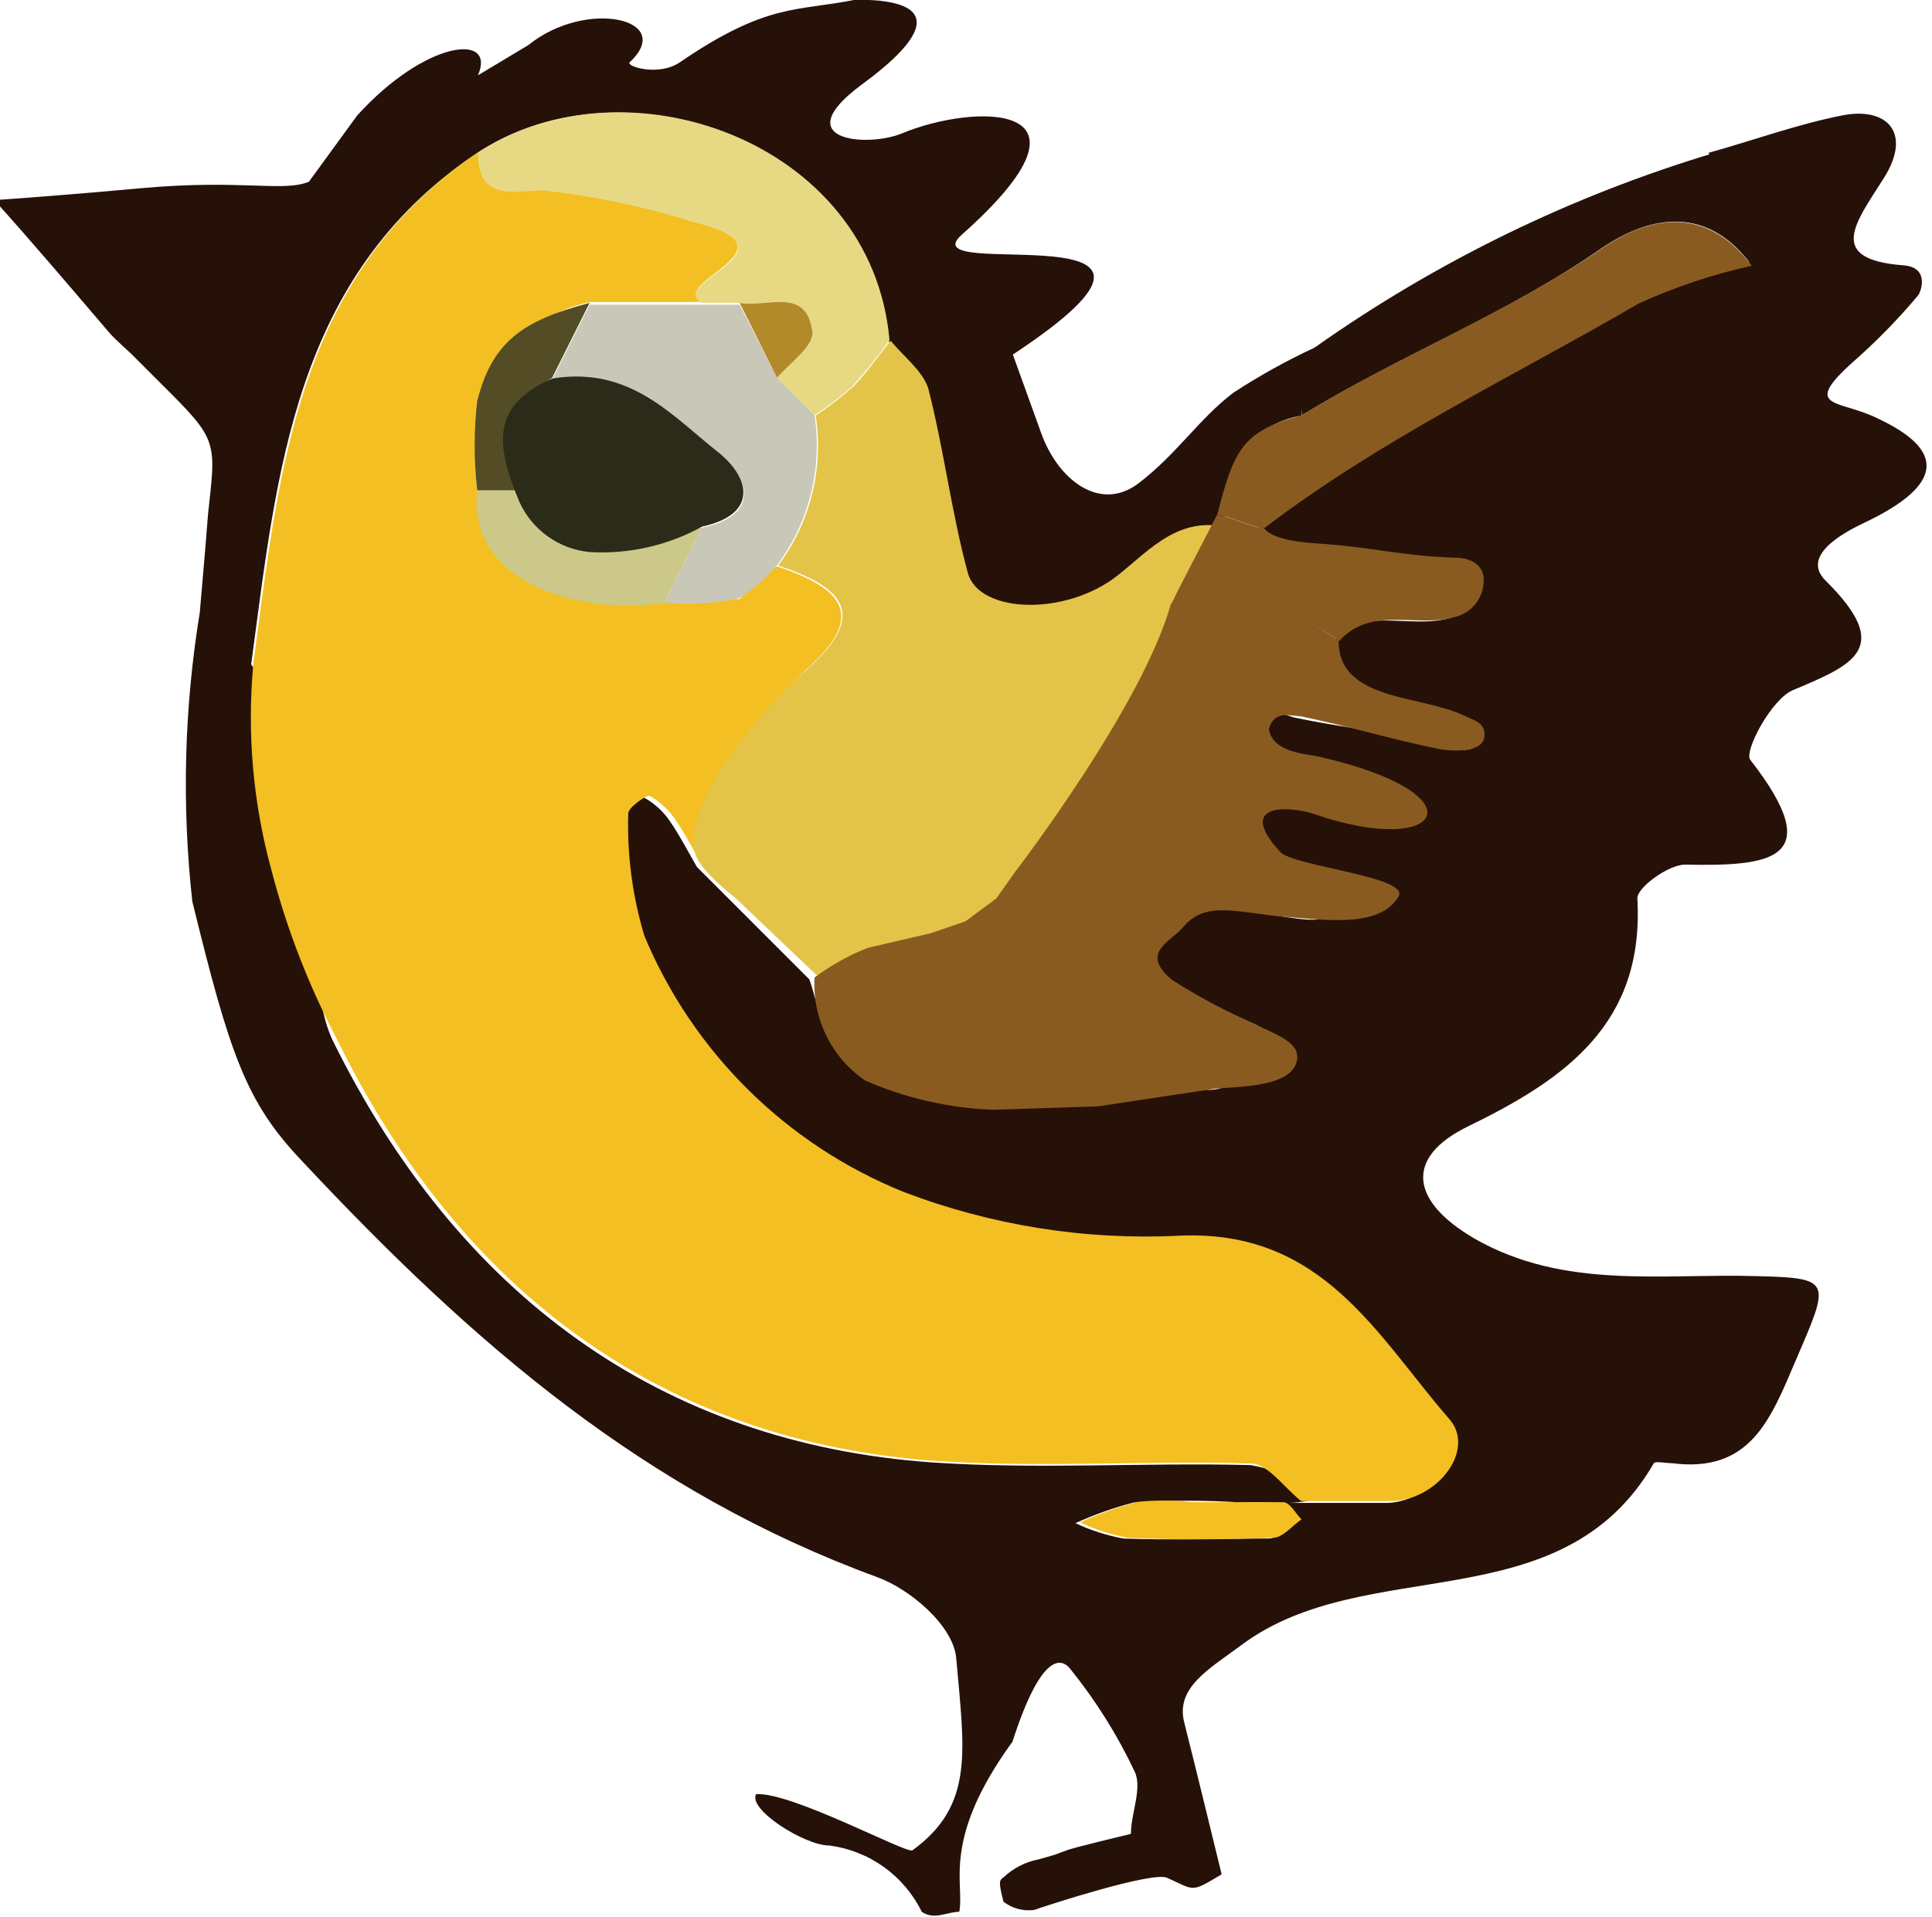
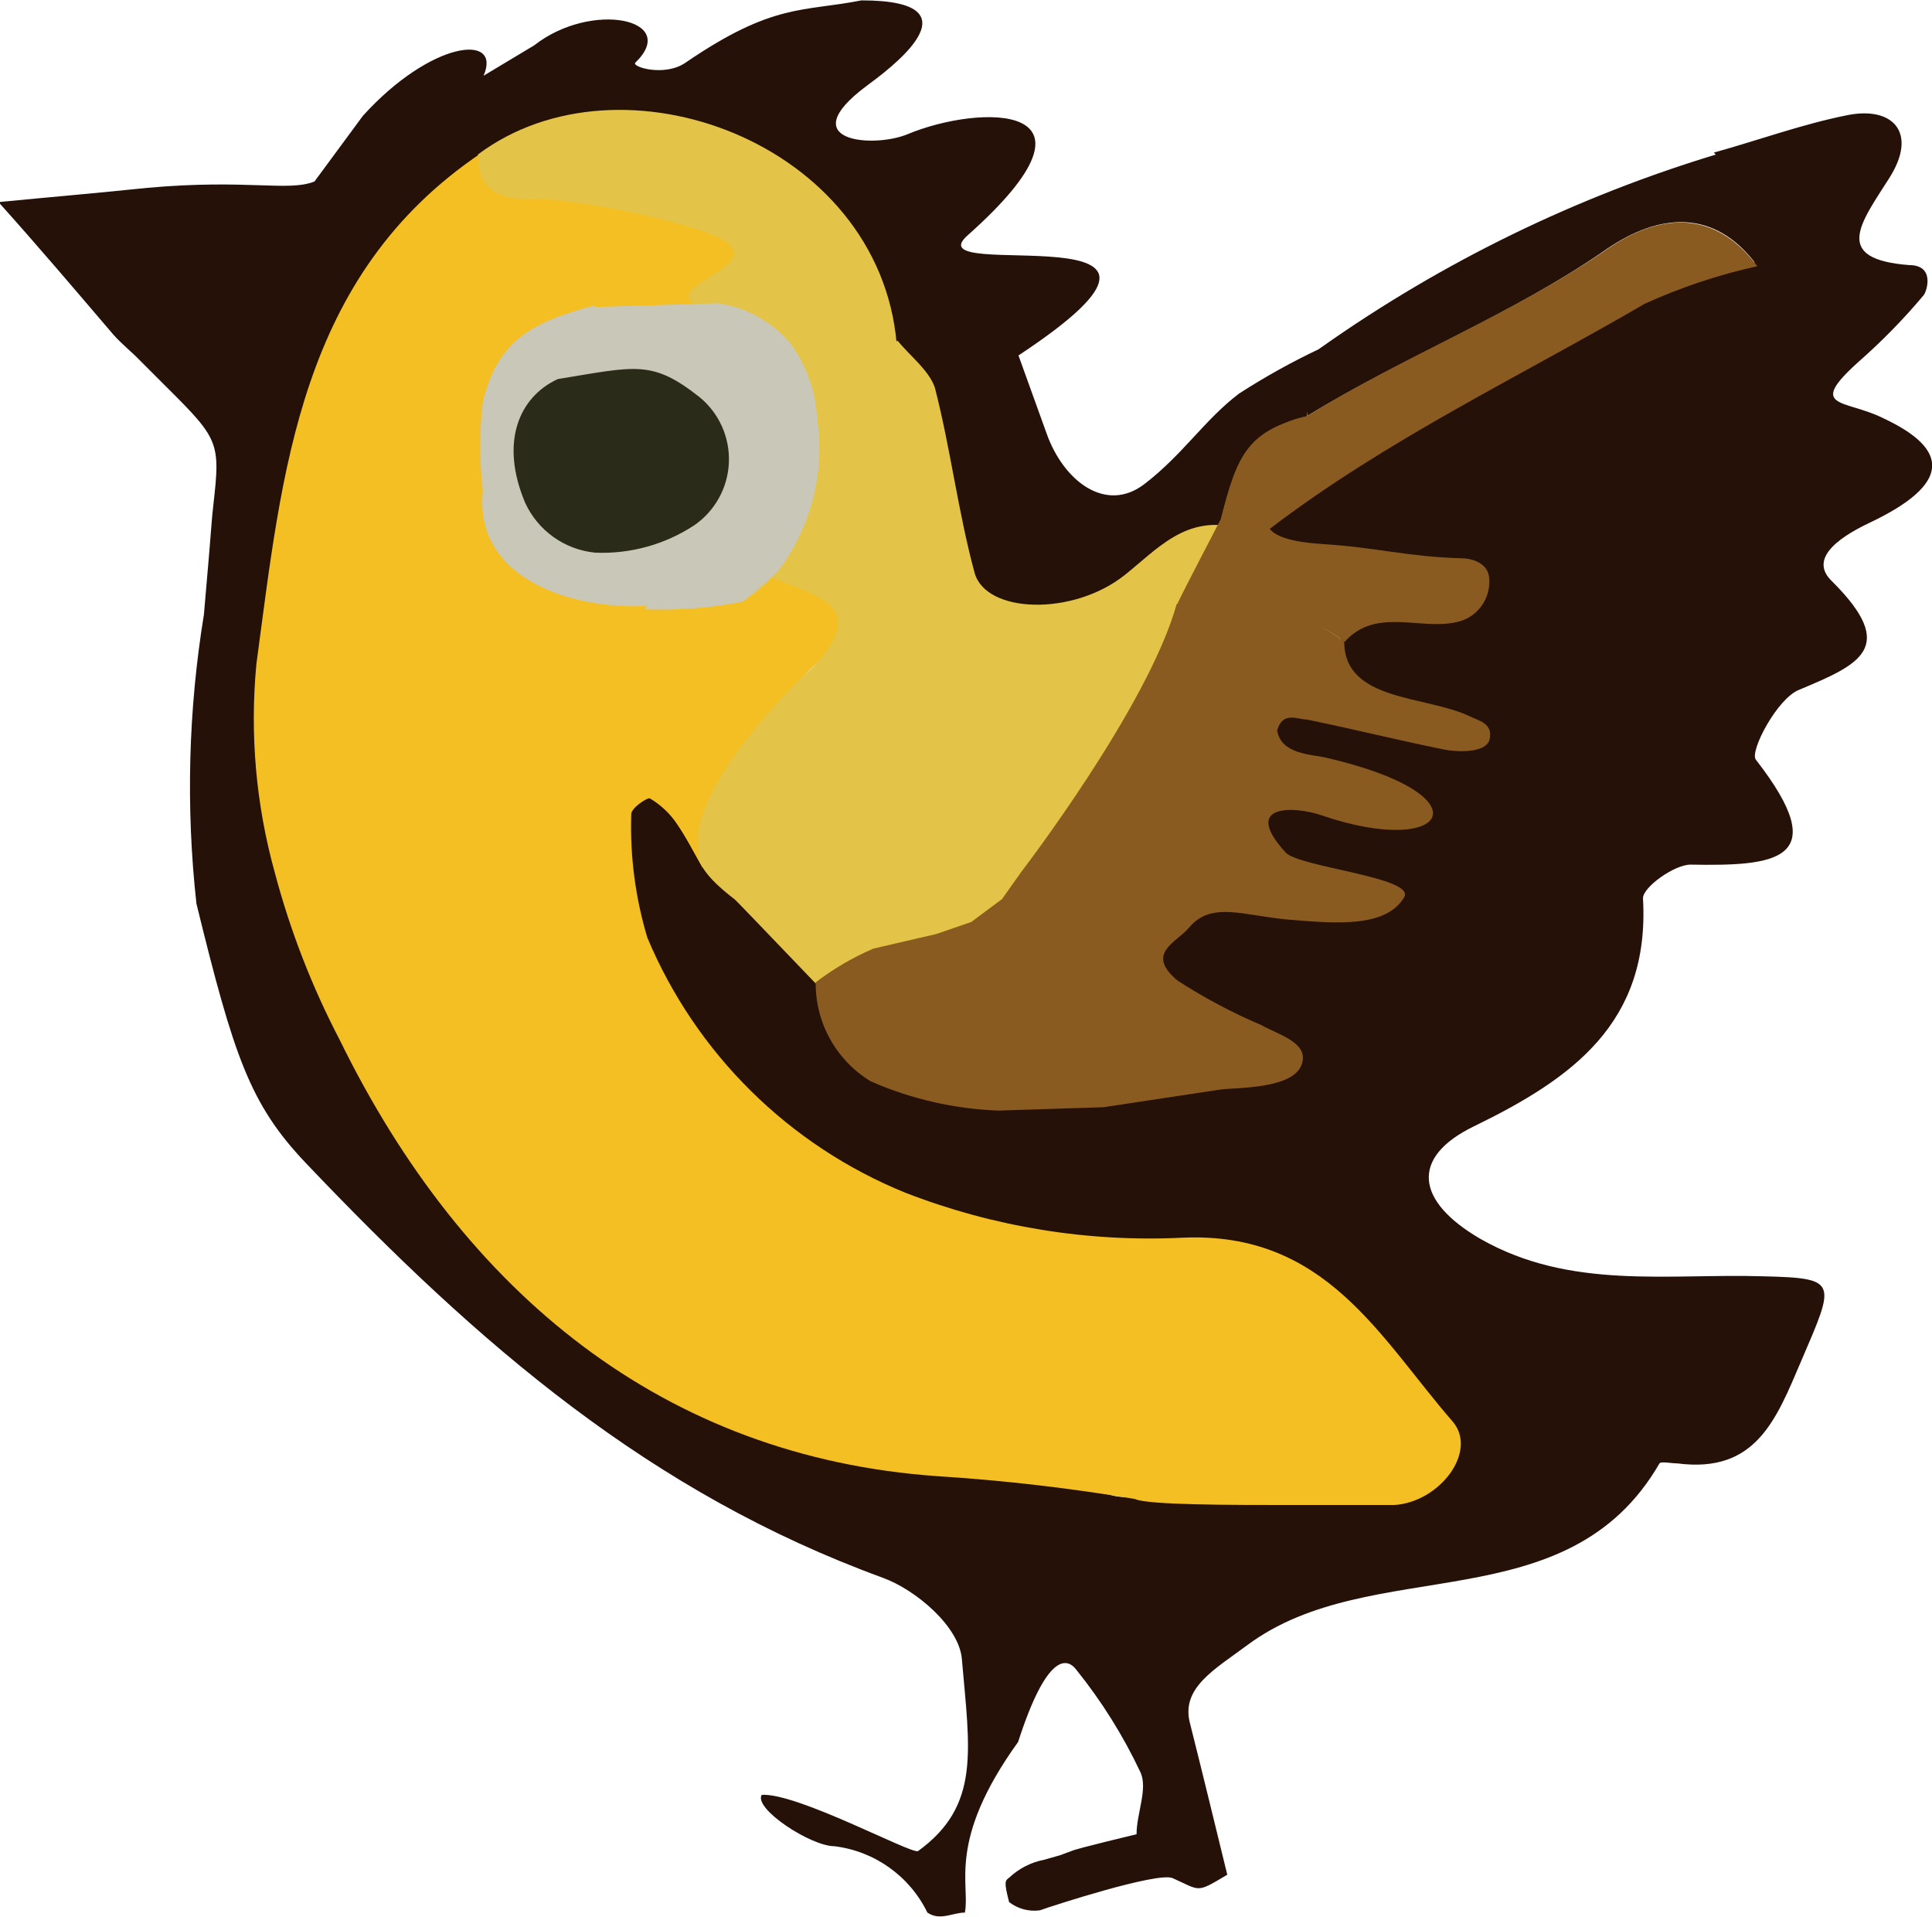
- <svg xmlns="http://www.w3.org/2000/svg" id="Layer_1" data-name="Layer 1" viewBox="0 0 51.54 51.14">
-   <defs>
-     <style>.cls-1{fill:#261109;}.cls-2{fill:#f3bf23;}.cls-3{fill:#e3c448;}.cls-4{fill:#8a5b20;}.cls-5{fill:#e7d984;}.cls-6{fill:#c9c7b8;}.cls-7{fill:#ccc889;}.cls-8{fill:#534c24;}.cls-9{fill:#b38a2a;}.cls-10{fill:#2b2b19;}</style>
-   </defs>
-   <path class="cls-1" d="M665.8,362c1.81-2,3.72-2.22,3.22-1.07l1.35-.81c1.53-1.24,3.94-.7,2.7.46-.12.11.78.39,1.34,0,2.34-1.6,3.13-1.35,4.69-1.67,3.29,0,.65,1.9.14,2.28-2,1.49.17,1.67,1.09,1.29,1.91-.8,5.65-.9,1.6,2.7-1.5,1.33,7.48-.84,1.36,3.2l.75,2.08c.45,1.27,1.58,2.14,2.61,1.35s1.6-1.71,2.52-2.41a17.4,17.4,0,0,1,2.18-1.21c0,.33-.36,1.49-.36,1.82a2.46,2.46,0,0,0-2,3c-1.32-.33-2,.63-2.88,1.33-1.39,1.1-3.78,1-4.08-.12-.44-1.62-.64-3.31-1.06-4.94-.12-.47-.63-.84-1-1.26-.47-5.38-7.09-7.62-11-5-4.87,3.28-5.31,8.51-6,13.63,1.32,1.68.35,4,1.17,5.46s.36,3.18,1,4.56c3.34,6.78,8.75,10.76,16,11.27,2.8.19,5.63,0,8.45.07.43,0,4,1.19-.18,1a21.74,21.74,0,0,0-2.9,0,9.52,9.52,0,0,0-1.55.55,5.15,5.15,0,0,0,1.28.41c1.29.05,2.59,0,3.88,0,.26,0,.5-.32.75-.49-.16-.16-.31-.45-.49-.46-.8-.05-1.61,0-1,0,2.28,0,3.11,0,3.93,0,1.21-.07,2.18-1.38,1.49-2.18-1.94-2.23-3.38-5.07-7.2-4.9a18.09,18.09,0,0,1-7.37-1.17,12.61,12.61,0,0,1-6.91-6.83,10.24,10.24,0,0,1-.43-3.26c0-.16.46-.53.56-.48a2,2,0,0,1,.71.66c.26.38.47.79.7,1.19l1,1,1,1,1,1c.24.61.18,1.52,1.62,1.69,1.24.14,2.36,1,2.92-.69,0-.05.36-.07.47,0a8,8,0,0,0,1.92,1.36,17.36,17.36,0,0,0,3.74.59c.41,0,.86-.29,1.29-.45l-.66-.7c-.59-.59-1.14-1.22-1.77-1.75-.87-.73,0-1,.31-1.41.6-.72,1-.54,2.1-.41,1.36.16,1.89.43,2.43-.34.35-.51-1.85-1-2.21-1.43-1.2-1.31.43-1.22,1.13-1.5,1-.43.57-.54-.26-.76-.35-.09-.81-.09-.91-.84.15-.71.59-.39.84-.34,1.36.28,1.88.28,3.47.67.67.16,1.35.36,1.43-.08s-.12-.42-.52-.6c-1.2-.54-3.36-.34-3.36-2,.55-1,2.09-.34,3.1-.65.32-.1.51-.64.76-1a2.44,2.44,0,0,0-.8-.35c-1.44,0-2.89,0-4.32-.06-.27,0-.49-.62-.74-1,3.11-2.34,6.64-4,10-6a15.35,15.35,0,0,1,3-1c1.3-1.15,1.3-1.36.16-2a7.63,7.63,0,0,1-1.16-1c1.19-.33,2.36-.76,3.57-1s1.88.47,1.11,1.68-1.53,2.16.53,2.32c.7.05.47.7.39.8a16.25,16.25,0,0,1-1.74,1.78c-1.39,1.25-.37,1,.63,1.49,1.86.86,1.8,1.79-.33,2.8-.93.44-1.61,1-1,1.57,1.77,1.77.73,2.21-.89,2.89-.58.23-1.32,1.64-1.15,1.86,2.11,2.71.5,2.84-1.74,2.8-.44,0-1.28.61-1.27.9.19,3.33-1.9,4.81-4.51,6.08-1.71.83-1.55,2,.17,3,2.4,1.37,5,.92,7.56,1,2,.05,1.91.14,1,2.26-.67,1.57-1.21,3-3.3,2.73-.16,0-.44-.06-.48,0-2.47,4.27-7.67,2.37-11,4.85-.86.64-1.76,1.13-1.53,2.06.34,1.35.67,2.71,1,4.06-.84.5-.7.43-1.46.09-.4-.17-3.21.74-3.54.86a1.1,1.1,0,0,1-.82-.22c-.14-.54-.11-.57,0-.65a1.9,1.9,0,0,1,.94-.48l.42-.12.38-.14.25-.07.59-.15.82-.2c0-.56.31-1.22.1-1.66a13.59,13.59,0,0,0-1.71-2.73c-.25-.33-.79-.43-1.55,1.93-1.91,2.63-1.27,3.78-1.42,4.54-.33,0-.66.23-1,0a3.2,3.2,0,0,0-2.48-1.77c-.63,0-2.16-.95-1.94-1.37.95-.06,4,1.59,4.17,1.5,1.67-1.21,1.38-2.68,1.17-5.12-.07-.87-1.23-1.85-2.11-2.17-6.19-2.27-10.76-6.2-15.36-11.12-1.48-1.56-1.91-2.83-2.91-6.91a28.42,28.42,0,0,1,.2-7.71c.28-3.18.16-2.1.28-3.18.18-1.65,0-1.59-2-3.61-.18-.19-.48-.43-.7-.68-1-1.17-2-2.35-3.06-3.53,1.29-.09,2.49-.19,3.93-.32,2.67-.24,3.76.11,4.46-.17" transform="translate(-656.27 -358.92)" />
-   <path class="cls-1" d="M691,370v-1c.11-.28.15-.69.36-.82A36.78,36.78,0,0,1,702,363a7.63,7.63,0,0,0,1.16,1c1.14.66,1.14.87-.16,2-1.16-1.58-2.66-1.37-4-.46C696.46,367.31,693.59,368.41,691,370Z" transform="translate(-656.27 -358.92)" />
-   <path class="cls-2" d="M675,382c-.23-.4-.44-.81-.7-1.19a2,2,0,0,0-.71-.66c-.1,0-.57.32-.56.48a10.24,10.24,0,0,0,.43,3.26,12.61,12.61,0,0,0,6.91,6.83,18.09,18.09,0,0,0,7.37,1.17c3.82-.17,5.26,2.67,7.2,4.9.69.8-.28,2.11-1.49,2.18-.82,0-1.65,0-2.47,0-.43-.34-.85-.94-1.28-1-2.82-.09-5.65.12-8.45-.07-7.27-.51-12.68-4.49-16-11.27a21,21,0,0,1-1.73-4.46,15.43,15.43,0,0,1-.49-5.56c.69-5.12,1.13-10.35,6-13.63,0,1.32,1,1,1.73,1a20.86,20.86,0,0,1,4,.84c3,.74-.75,1.63.25,2.16h-3a3.69,3.69,0,0,0-2.84,2.66A6.24,6.24,0,0,0,669,372l1,1c.56,2.21,2.3,2.08,4,2l1.2,0c.74-.13,0-.13.8-.09a7.23,7.23,0,0,1,1-.88c1.61.55,2.51,1.24.76,2.77a10.27,10.27,0,0,0-1.72,2.2" transform="translate(-656.27 -358.92)" />
-   <path class="cls-3" d="M675.89,382.88c-1-.8-1.07-1.13-1.09-1.26-.27-1.59,2.28-4.23,3-4.84,1.74-1.54.84-2.23-.77-2.77a5.33,5.33,0,0,0,1-4,9.35,9.35,0,0,0,1-.77c.37-.38.67-.82,1-1.23.33.41.84.79,1,1.26.42,1.63.62,3.32,1.06,4.94.3,1.08,2.61,1.16,4,.06.89-.71,1.63-1.6,3-1.27-.34.67-.69,1.42-1,2.08-.17,0-.41,0-.42,0-.76,2.75-1.56,5.42-4.19,7.07-.12.08-.12.55,0,.66.65.64,1.13,1.43.21,2-.38.23-1.89-.87-1.91-.65-.08,1.59-3,.8-3.65.85" transform="translate(-656.27 -358.92)" />
-   <path class="cls-4" d="M682.76,388.53a9.39,9.39,0,0,1-3.41-.78A3.11,3.11,0,0,1,678,385a6.19,6.19,0,0,1,1.42-.79l1.68-.39.93-.32.82-.61.51-.72s3.39-4.41,4.15-7.15c0,0,.31,0,.47,0a5.34,5.34,0,0,1,4,1c0,1.61,2.18,1.43,3.36,2,.22.11.61.18.52.6s-1,.33-1.22.28c-1.37-.28-2.32-.59-3.68-.87-.25,0-.69-.18-.84.34.1.64,1,.66,1.34.74,4.39,1,3.3,2.71-.1,1.54-.71-.24-2.14-.31-.94,1,.36.39,3.47.66,3.16,1.19-.49.82-1.83.64-3.05.54s-2.09-.45-2.69.27c-.33.4-1.18.68-.31,1.41a15.41,15.41,0,0,0,2.24,1.19c.44.25,1.24.46,1.09,1-.17.72-1.78.66-2.19.72l-3.11.47" transform="translate(-656.27 -358.92)" />
-   <path class="cls-5" d="M680,368a15,15,0,0,1-1,1.24,9.27,9.27,0,0,1-1,.76l-1-1c.33-.42,1-.88.94-1.24-.16-1.21-1.23-.62-1.94-.76h-1c-1-.53,2.79-1.42-.25-2.16a20.86,20.86,0,0,0-4-.84c-.72,0-1.73.33-1.73-1C672.91,360.4,679.53,362.64,680,368Z" transform="translate(-656.27 -358.92)" />
-   <path class="cls-4" d="M691,370c2.6-1.61,5.47-2.71,8-4.45,1.32-.91,2.82-1.12,4,.46a15.35,15.35,0,0,0-3,1c-3.35,1.95-6.88,3.62-10,6-.33,0-.93-.34-1.26-.34C689.18,370.94,689.41,370.41,691,370Z" transform="translate(-656.27 -358.92)" />
-   <path class="cls-4" d="M688.73,372.67c.33,0,.93.34,1.26.34.25.34,1.15.39,1.41.41,1.44.09,2.27.34,3.71.38.27,0,.74.12.74.58a1,1,0,0,1-.76,1c-1,.31-2.24-.32-3.1.65-1.28-1-3-1-4.47-1C687.85,374.35,688.39,373.34,688.73,372.67Z" transform="translate(-656.27 -358.92)" />
-   <path class="cls-2" d="M688.08,399c.81,0,1.62,0,2.42,0,.18,0,.33.3.49.46-.25.17-.49.48-.75.49-1.29.05-2.59.06-3.88,0a5.15,5.15,0,0,1-1.28-.41,9.52,9.52,0,0,1,1.55-.55A7,7,0,0,1,688.08,399Z" transform="translate(-656.27 -358.92)" />
-   <path class="cls-3" d="M675,382l1,1Z" transform="translate(-656.27 -358.92)" />
-   <path class="cls-3" d="M676,383" transform="translate(-656.27 -358.92)" />
-   <path class="cls-6" d="M677,369l1,1a5.36,5.36,0,0,1-1,4,4.42,4.42,0,0,1-1,.88,6.74,6.74,0,0,1-2,.12l1-2c1.52-.32,1.3-1.26.47-1.95-1.27-1.07-2.62-2.15-4.47-2l1-2h4Z" transform="translate(-656.27 -358.92)" />
-   <path class="cls-7" d="M675,373l-1,2c-2,.34-5.27-.39-5-3C670.68,371.62,673.34,373,675,373Z" transform="translate(-656.27 -358.92)" />
-   <path class="cls-8" d="M672,367l-1,2c-1.52.93-.61,2-1,3h-1a10.44,10.44,0,0,1,0-2.37C669.4,368,670.27,367.46,672,367Z" transform="translate(-656.27 -358.92)" />
-   <path class="cls-3" d="M674,375h2" transform="translate(-656.27 -358.92)" />
-   <path class="cls-3" d="M676,374.89c.33-.33.66-.54,1-.88C676.67,374.35,676.34,374.56,676,374.89Z" transform="translate(-656.27 -358.92)" />
-   <path class="cls-9" d="M677,369l-1-2c.71.14,1.78-.45,1.94.76C678,368.14,677.34,368.6,677,369Z" transform="translate(-656.27 -358.92)" />
-   <path class="cls-10" d="M672,373.65a2.3,2.3,0,0,1-1.87-1.33c-.68-1.61-.71-2.6.87-3.3,2.09-.34,3.2,1,4.47,2,.83.69,1,1.63-.47,1.95A5.54,5.54,0,0,1,672,373.65Z" transform="translate(-656.27 -358.92)" />
+ <svg xmlns="http://www.w3.org/2000/svg" id="Layer_1" data-name="Layer 1" viewBox="0 0 51.54 51.12">
+   <path d="M9.53,3.08c1.81-2,3.72-2.22,3.22-1.07L14.1,1.2C15.63,0,18,.5,16.8,1.66c-.12.11.78.39,1.34,0C20.48.06,21.27.31,22.83,0c3.29,0,.65,1.9.14,2.28-2,1.49.17,1.67,1.09,1.29,1.91-.8,5.65-.9,1.6,2.7-1.5,1.33,7.48-.84,1.36,3.2l.75,2.08c.45,1.27,1.58,2.14,2.61,1.35s1.6-1.71,2.52-2.41a18.57,18.57,0,0,1,2.18-1.21c0,.33-.36,1.49-.36,1.82a2.47,2.47,0,0,0-2,2.82c0,.06,0,.12,0,.18-1.32-.33-2,.63-2.88,1.33-1.39,1.1-3.78,1-4.08-.12-.44-1.62-.64-3.31-1.06-4.94-.12-.47-.63-.84-1-1.26-.47-5.38-7.09-7.62-11-5-4.87,3.28-5.31,8.51-6,13.63,1.32,1.68.35,4,1.17,5.46s.46,3.16,1.1,4.54c3.34,6.78,8.68,10.44,15.93,11.19,2.8.19.46-.28,3,.69a7.64,7.64,0,0,1,1.65.26c.33.1,1.78,0,.81.08-.53.14-.13-.15.56,0,.63,0,.33-.08.78,0,1.29,0,.59,0,1.88,0,.26,0,.32-.14.78,0a4.42,4.42,0,0,1,1.26,0c-.8,0-3.1,0-2.49,0,2.28,0,3.1.14,3.92.14,1.21-.07,2.18-1.38,1.49-2.18-1.94-2.23-3.38-5.07-7.2-4.9A18,18,0,0,1,24,31.85,12.61,12.61,0,0,1,17.05,25a10.3,10.3,0,0,1-.43-3.26c0-.16.46-.53.56-.48a2,2,0,0,1,.71.66c.26.38.47.79.7,1.19l1,1,1,1,1,1c.24.61.18,1.52,1.62,1.69,1.24.14,2.36,1,2.92-.69,0-.05.36-.07.47,0a8.06,8.06,0,0,0,1.92,1.36,17.56,17.56,0,0,0,3.74.59,4.33,4.33,0,0,0,1.29-.45l-.66-.7c-.59-.59-1.14-1.22-1.77-1.75-.87-.73,0-1,.31-1.41.6-.72,1-.54,2.1-.41,1.36.16,1.89.43,2.43-.34.35-.51-1.85-1-2.21-1.43-1.2-1.31.43-1.22,1.13-1.5,1-.43.57-.54-.26-.76-.35-.09-.81-.09-.91-.84.15-.71.59-.39.84-.34,1.36.28,1.88.28,3.47.67.67.16,1.35.36,1.43-.08s-.12-.42-.52-.6c-1.2-.54-3.36-.34-3.36-2,.55-1,2.09-.34,3.1-.65.32-.1.51-.64.76-1a2.5,2.5,0,0,0-.8-.35c-1.44,0-2.89,0-4.32-.06-.27,0-.49-.62-.74-1,3.11-2.34,6.64-4,10-6a15.1,15.1,0,0,1,3-1c1.3-1.15,1.3-1.36.16-2a7.38,7.38,0,0,1-1.16-1c1.19-.33,2.36-.76,3.57-1s1.88.47,1.11,1.68-1.53,2.16.53,2.32c.7,0,.47.7.39.8a16.25,16.25,0,0,1-1.74,1.78c-1.39,1.25-.37,1,.63,1.49,1.86.86,1.8,1.79-.33,2.8-.93.44-1.61,1-1,1.57,1.77,1.77.73,2.21-.89,2.89-.58.23-1.32,1.64-1.15,1.86,2.11,2.71.5,2.84-1.74,2.8-.44,0-1.28.61-1.27.9.19,3.33-1.9,4.81-4.51,6.08-1.71.83-1.55,2,.17,3,2.4,1.37,5,.92,7.56,1,2,.05,1.91.14,1,2.26-.67,1.57-1.21,3-3.3,2.73-.16,0-.44-.06-.48,0-2.47,4.27-7.67,2.37-11,4.85-.86.64-1.76,1.13-1.53,2.06.34,1.35.67,2.71,1,4.06-.84.5-.7.43-1.46.09-.4-.17-3.21.74-3.54.86a1.1,1.1,0,0,1-.82-.22c-.14-.54-.11-.57,0-.65a1.88,1.88,0,0,1,.94-.48l.42-.12.38-.14.25-.07.59-.15.82-.2c0-.56.31-1.22.1-1.66a13.59,13.59,0,0,0-1.71-2.73c-.25-.33-.79-.43-1.55,1.93C25.1,49.1,25.74,50.25,25.59,51c-.33,0-.66.23-1,0a3.19,3.19,0,0,0-2.48-1.77c-.63,0-2.16-1-1.94-1.37.95-.06,4,1.59,4.17,1.5,1.67-1.21,1.38-2.68,1.17-5.12-.07-.87-1.23-1.85-2.11-2.17C17.21,39.81,12.64,35.88,8,31c-1.48-1.56-1.91-2.83-2.91-6.91a28.45,28.45,0,0,1,.2-7.71c.28-3.18.16-2.1.28-3.18.18-1.65,0-1.59-2-3.61-.18-.19-.48-.43-.7-.68-1-1.17-2-2.35-3.06-3.53C1.14,5.25,2.34,5.15,3.78,5c2.67-.24,3.76.11,4.46-.17" transform="translate(0.15 0.01)" style="fill:#261109" />
+   <path d="M34.73,11.08v-1c.11-.28.15-.69.36-.82A36.73,36.73,0,0,1,45.73,4.08a7.38,7.38,0,0,0,1.16,1c1.14.66,1.14.87-.16,2-1.16-1.58-2.66-1.37-4-.46C40.19,8.39,37.32,9.49,34.73,11.08Z" transform="translate(0.15 0.01)" style="fill:#261109" />
+   <path d="M18.59,23.13c-.23-.4-.41-.77-.67-1.15a2.25,2.25,0,0,0-.74-.7c-.1,0-.5.27-.49.43A10.3,10.3,0,0,0,17.12,25,12.61,12.61,0,0,0,24,31.8,18,18,0,0,0,31.4,33c3.82-.17,5.26,2.67,7.2,4.9.69.8-.35,2.16-1.56,2.23l-2.7,0c-1.66,0-3.88,0-4.21-.16a51.65,51.65,0,0,0-5.28-.61c-7.27-.51-12.62-4.86-15.94-11.64a21.57,21.57,0,0,1-1.73-4.46,15.34,15.34,0,0,1-.49-5.56c.69-5.12,1.13-10.35,6-13.63,0,1.32,1,1,1.73,1a20.92,20.92,0,0,1,4,.84c3.29.53-.74,1.65.26,2.18l-2.95.29a3.41,3.41,0,0,0-2.9,2.35,5.14,5.14,0,0,0-.08,2.14l.91,1.22c.56,2.21,2.3,2.08,4,2h1.2c.74-.13,0-.13.8-.09a7.59,7.59,0,0,1,1-.88c1.61.55,2.51,1.24.76,2.77a10.2,10.2,0,0,0-1.72,2.2" transform="translate(0.15 0.01)" style="fill:#f3bf23" />
+   <path d="M19.48,24c-1.1-.83-1-1.19-1-1.32-.27-1.59,2.36-4.3,3.08-4.91,1.56-1.71,0-1.9-1.56-2.53a6.36,6.36,0,0,0,1.39-4.18,14.38,14.38,0,0,0,1.28-.93c.37-.38.79-.65,1.12-1.06.33.41.84.79,1,1.26.42,1.63.62,3.32,1.06,4.94.3,1.08,2.61,1.16,4,.06.89-.71,1.63-1.6,3-1.27-.34.67-.69,1.42-1,2.08H31.4c-.76,2.75-1.56,5.42-4.19,7.07a.65.65,0,0,0,0,.66c.65.64,1.13,1.43.21,2-.38.23-1.89-.87-1.91-.65-.08,1.59-3.25.9-3.9,1" transform="translate(0.15 0.01)" style="fill:#e3c448" />
+   <path d="M26.49,29.61a9.32,9.32,0,0,1-3.41-.78,3.05,3.05,0,0,1-1.47-2.64,7.21,7.21,0,0,1,1.54-.9l1.68-.39.93-.32.82-.61.51-.72s3.39-4.41,4.15-7.15h.47a5.31,5.31,0,0,1,4,1c0,1.61,2.18,1.43,3.36,2,.22.11.61.18.52.6s-1,.33-1.22.28c-1.37-.28-2.3-.52-3.66-.8-.25,0-.64-.23-.79.29.1.64.93.64,1.27.72,4.39,1,3.3,2.71-.1,1.54-.71-.24-2.14-.31-.94,1,.36.39,3.47.66,3.16,1.19-.49.82-1.83.7-3.05.6s-2.09-.51-2.69.21c-.33.4-1.18.68-.31,1.41a14.55,14.55,0,0,0,2.24,1.19c.44.25,1.24.46,1.09,1-.17.72-1.78.66-2.19.72l-3.11.47" transform="translate(0.15 0.01)" style="fill:#8a5b20" />
+   <path d="M23.77,9.15a12.61,12.61,0,0,1-1,1.2,10.43,10.43,0,0,1-1.13.85l-.92-1.12c.33-.42.35-.46.29-.82-1.32-1-.32-.37-1.32-1L18.36,8.1c-.86-.6,2.73-1.17.07-2a20.75,20.75,0,0,0-4-.8c-.72,0-1.83.14-1.83-1.19C16.42,1.25,23.3,3.79,23.77,9.15Z" transform="translate(0.15 0.01)" style="fill:#e3c448" />
+   <path d="M34.73,11.08c2.6-1.61,5.47-2.71,8-4.45,1.32-.91,2.82-1.12,4,.46a15.1,15.1,0,0,0-3,1c-3.35,1.95-6.88,3.62-10,6-.31.23-1-.27-1.31-.27C32.86,12.09,33.14,11.49,34.73,11.08Z" transform="translate(0.15 0.01)" style="fill:#8a5b20" />
+   <path d="M32.46,13.75c.33,0,.93.34,1.26.34.25.34,1.15.39,1.41.41,1.44.09,2.27.34,3.71.38.27,0,.74.12.74.58a1.1,1.1,0,0,1-.75,1.09c-1,.31-2.25-.41-3.11.56-1.28-1-3-1-4.47-1C31.58,15.43,32.12,14.42,32.46,13.75Z" transform="translate(0.15 0.01)" style="fill:#8a5b20" />
+   <path d="M18.73,23.08l1,1Z" transform="translate(0.15 0.01)" style="fill:#e3c448" />
+   <path d="M19.73,24.08" transform="translate(0.15 0.01)" style="fill:#e3c448" />
+   <path d="M20.94,9.16a3.69,3.69,0,0,1,.71,2,5.4,5.4,0,0,1-1,4,4.65,4.65,0,0,1-1,.88,11.4,11.4,0,0,1-2.6.2l1.24-2.17c.93-1.54.39-3.39-.11-3.41-1.27-1.07-1.8-.63-3.65-.48l1.12-2L19,8.08A3.07,3.07,0,0,1,20.94,9.16Z" transform="translate(0.15 0.01)" style="fill:#c9c7b8" />
+   <path d="M18.73,14.08l-1,2c-2,.34-5.27-.39-5-3C14.41,12.7,17.07,14.08,18.73,14.08Z" transform="translate(0.15 0.01)" style="fill:#c9c7b8" />
+   <path d="M15.73,8.13l-1,1.95c-1.52.93-.61,2-1,3h-1a10.44,10.44,0,0,1,0-2.37C13.13,9.08,14,8.59,15.73,8.13Z" transform="translate(0.15 0.01)" style="fill:#c9c7b8" />
+   <path d="M17.73,16.08h2" transform="translate(0.15 0.01)" style="fill:#e3c448" />
+   <path d="M19.73,16c.33-.33.66-.54,1-.88C20.4,15.43,20.07,15.64,19.73,16Z" transform="translate(0.15 0.01)" style="fill:#e3c448" />
+   <path d="M15.73,14.73a2.3,2.3,0,0,1-1.87-1.33c-.68-1.61-.17-2.82.87-3.3,2.09-.34,2.51-.52,3.78.48A2.14,2.14,0,0,1,18.37,14,4.47,4.47,0,0,1,15.73,14.73Z" transform="translate(0.15 0.01)" style="fill:#2b2b19" />
</svg>
